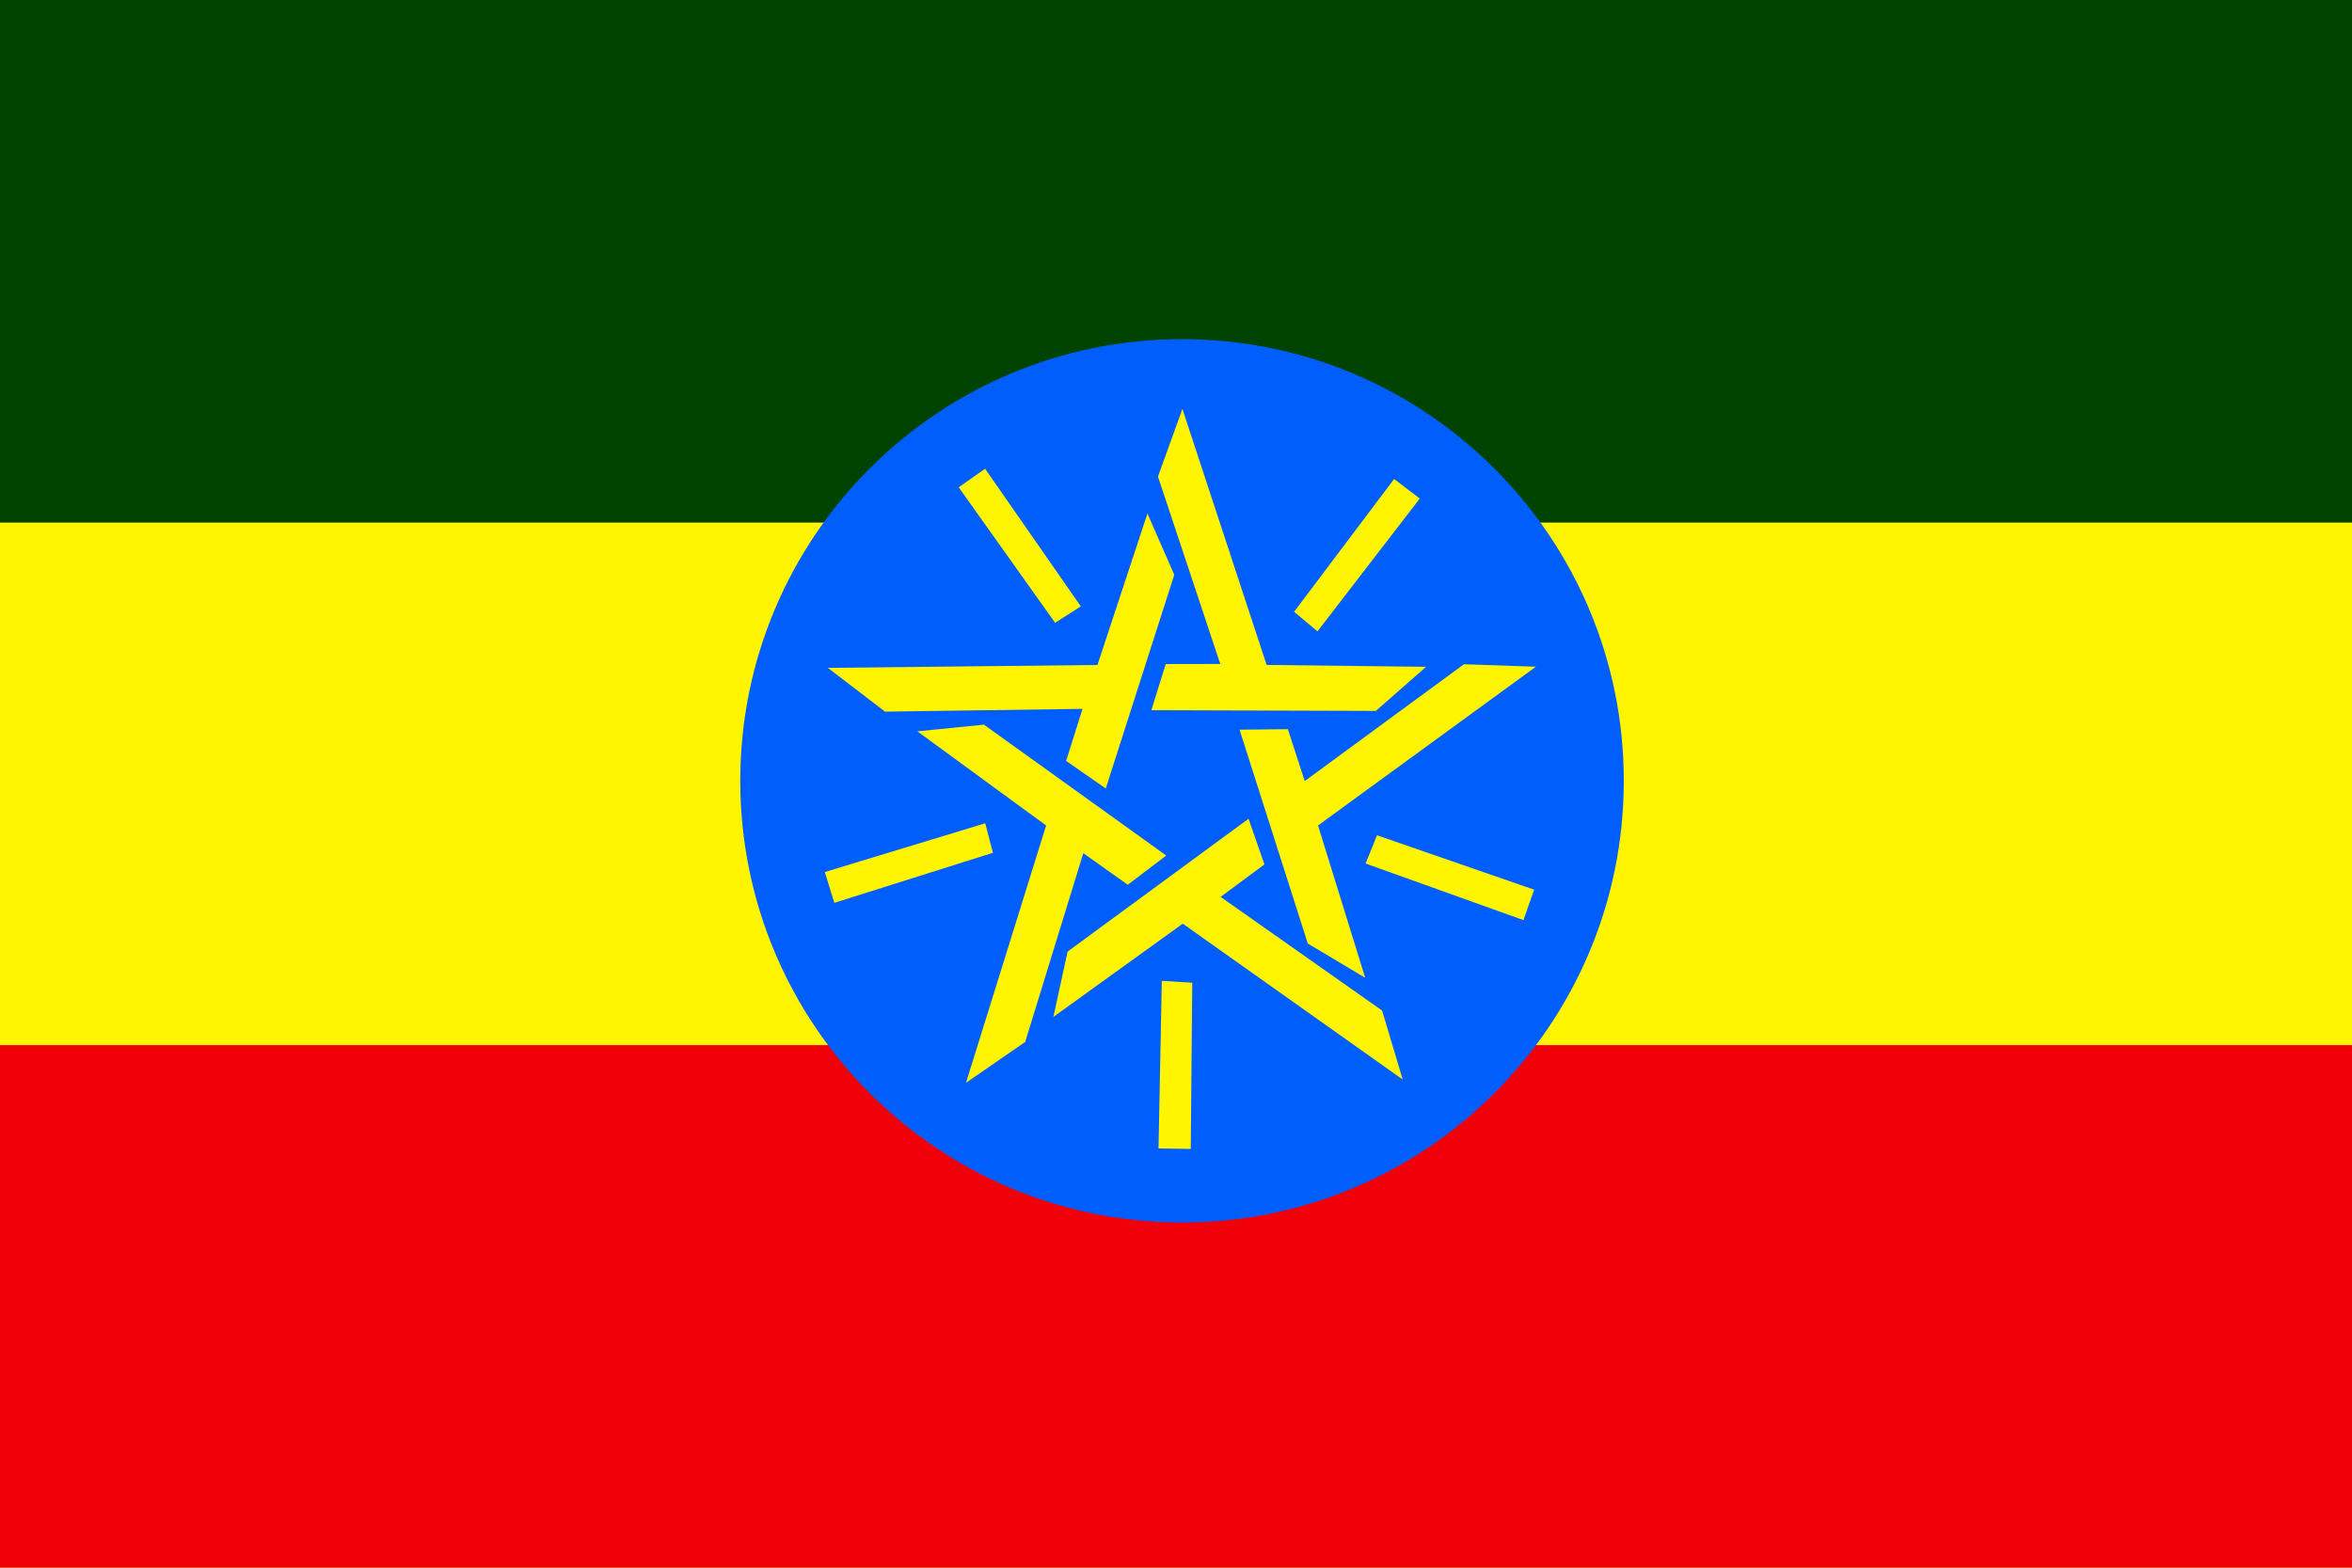
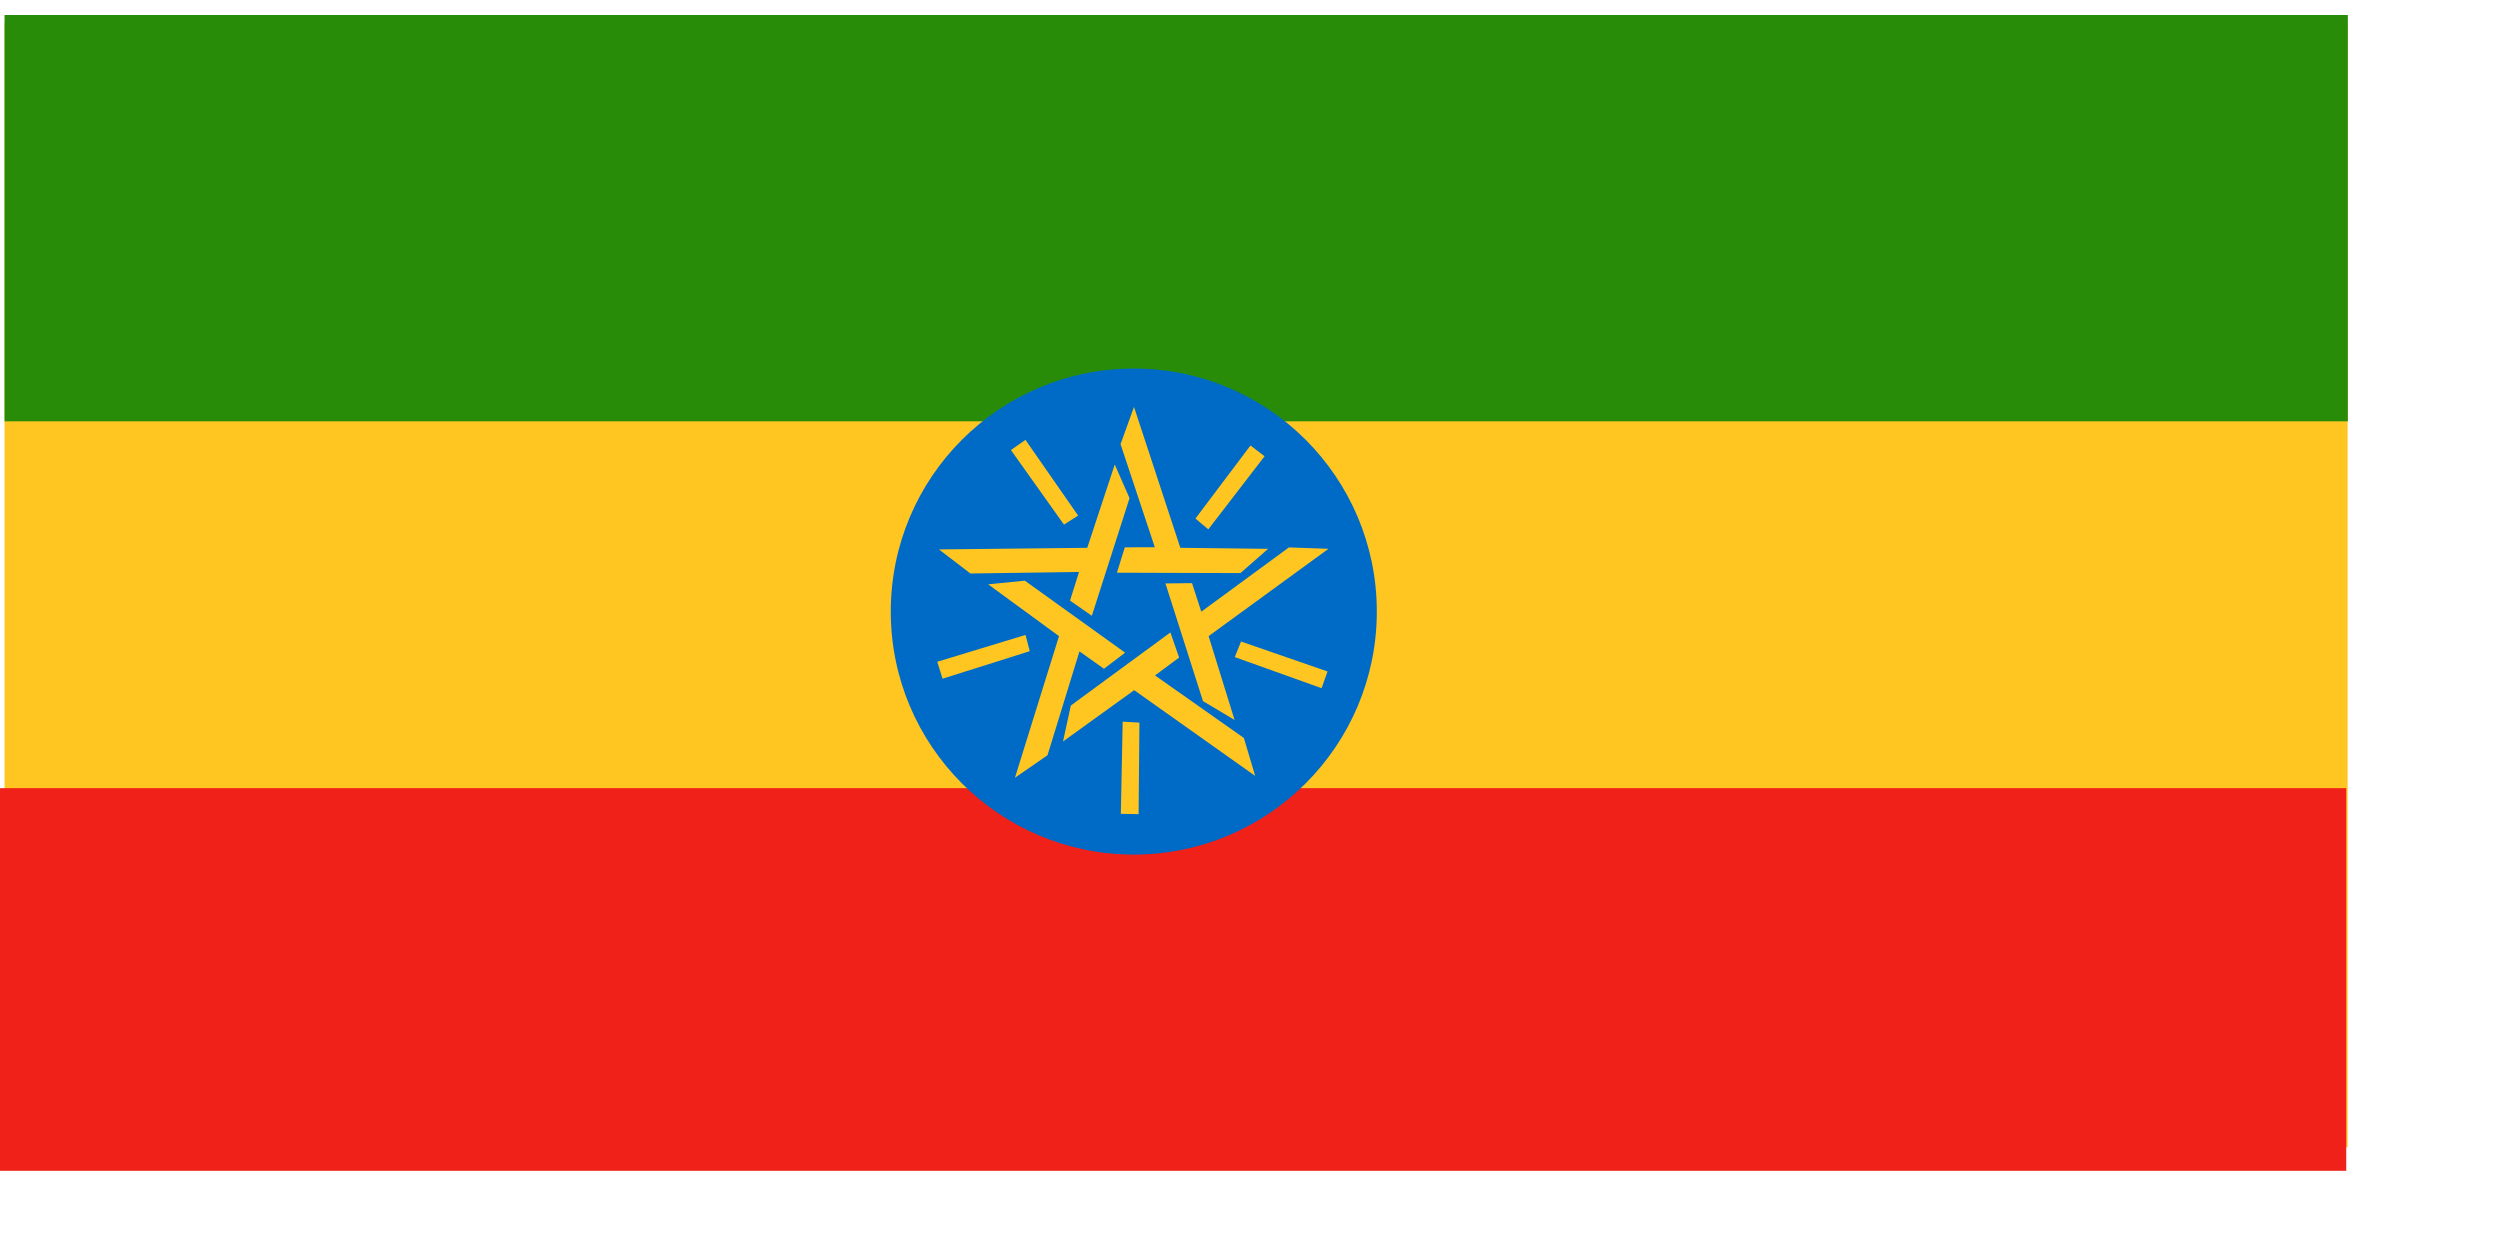
- <svg xmlns="http://www.w3.org/2000/svg" version="1" x="0" y="0" width="1062.99" height="708.661" id="svg378">
+ <svg xmlns="http://www.w3.org/2000/svg" version="1" x="0" y="0" width="280mm" height="140mm" id="svg378">
  <defs id="defs380" />
-   <rect width="1062.99" height="708.661" x="0" y="0" style="font-size:12;fill:#fff500;fill-rule:evenodd;stroke-width:1pt;" id="rect171" />
-   <rect width="1062.99" height="236.22" x="0" y="472.441" style="font-size:12;fill:#f20009;fill-rule:evenodd;stroke-width:1pt;" id="rect289" />
-   <rect width="1062.99" height="236.22" x="0" y="0" style="font-size:12;fill:#004300;fill-rule:evenodd;stroke-width:1pt;" id="rect288" />
-   <ellipse cx="534.222" cy="352.968" rx="199.652" ry="199.652" style="font-size:12;fill:#005efd;fill-rule:evenodd;stroke-width:1pt;" id="path316" />
-   <path d="M 445.21 211.89 L 433.281 220.276 L 476.853 281.516 L 488.475 274.105 L 445.21 211.89 z M 499.754 356.441 L 481.837 343.948 L 489.241 320.439 L 399.994 321.685 L 374.162 301.907 L 495.992 300.594 L 518.586 232.144 L 530.723 259.821 L 499.754 356.441 z M 641.67 225.361 L 630.071 216.524 L 584.86 276.564 L 595.437 285.403 L 641.67 225.361 z M 520.357 321.034 L 526.853 300.179 L 551.5 300.134 L 523.344 215.435 L 534.393 184.834 L 572.457 300.573 L 644.534 301.427 L 621.819 321.36 L 520.357 321.034 z M 688.516 415.925 L 693.365 402.173 L 622.344 377.578 L 617.179 390.357 L 688.516 415.925 z M 560.218 329.843 L 582.06 329.622 L 589.671 353.065 L 661.635 300.266 L 694.15 301.386 L 595.687 373.145 L 617.002 442.003 L 591.058 426.504 L 560.218 329.843 z M 523.591 519.158 L 538.171 519.371 L 538.845 444.215 L 525.086 443.393 L 523.591 519.158 z M 564.288 370.114 L 571.459 390.747 L 551.665 405.432 L 624.648 456.813 L 633.951 487.989 L 534.55 417.535 L 476.078 459.687 L 482.499 430.156 L 564.288 370.114 z M 372.771 394.197 L 377.083 408.127 L 448.755 385.495 L 445.275 372.157 L 372.771 394.197 z M 527.091 386.742 L 509.694 399.949 L 489.6 385.676 L 463.345 470.982 L 436.582 489.481 L 472.793 373.149 L 414.606 330.604 L 444.674 327.565 L 527.091 386.742 z " style="font-size:12;fill:#fff500;fill-rule:evenodd;stroke-width:1pt;" id="path322" />
+   <rect width="991.836" height="475.889" x="1.923" y="9.69" style="font-size:12;fill:#ffc621;fill-rule:evenodd;stroke-width:1pt;fill-opacity:1;" id="rect171" />
+   <rect width="993.182" height="161.973" x="0" y="333.636" style="font-size:12;fill:#ef2118;fill-rule:evenodd;stroke-width:1pt;fill-opacity:1;" id="rect289" />
+   <rect width="991.932" height="172.003" x="1.923" y="6.346" style="font-size:12;fill:#298c08;fill-rule:evenodd;stroke-width:1pt;fill-opacity:1;" id="rect288" />
+   <ellipse cx="534.222" cy="352.968" rx="199.652" ry="199.652" style="font-size:12;fill:#006bc6;fill-rule:evenodd;stroke-width:1pt;fill-opacity:1;" id="path316" transform="matrix(0.515258,0,0,0.515257,204.6805,77.01319)" />
+   <path d="M 445.21 211.89 L 433.281 220.276 L 476.853 281.516 L 488.475 274.105 L 445.21 211.89 z M 499.754 356.441 L 481.837 343.948 L 489.241 320.439 L 399.994 321.685 L 374.162 301.907 L 495.992 300.594 L 518.586 232.144 L 530.723 259.821 L 499.754 356.441 z M 641.67 225.361 L 630.071 216.524 L 584.86 276.564 L 595.437 285.403 L 641.67 225.361 z M 520.357 321.034 L 526.853 300.179 L 551.5 300.134 L 523.344 215.435 L 534.393 184.834 L 572.457 300.573 L 644.534 301.427 L 621.819 321.36 L 520.357 321.034 z M 688.516 415.925 L 693.365 402.173 L 622.344 377.578 L 617.179 390.357 L 688.516 415.925 z M 560.218 329.843 L 582.06 329.622 L 589.671 353.065 L 661.635 300.266 L 694.15 301.386 L 595.687 373.145 L 617.002 442.003 L 591.058 426.504 L 560.218 329.843 z M 523.591 519.158 L 538.171 519.371 L 538.845 444.215 L 525.086 443.393 L 523.591 519.158 z M 564.288 370.114 L 571.459 390.747 L 551.665 405.432 L 624.648 456.813 L 633.951 487.989 L 534.55 417.535 L 476.078 459.687 L 482.499 430.156 L 564.288 370.114 z M 372.771 394.197 L 377.083 408.127 L 448.755 385.495 L 445.275 372.157 L 372.771 394.197 z M 527.091 386.742 L 509.694 399.949 L 489.6 385.676 L 463.345 470.982 L 436.582 489.481 L 472.793 373.149 L 414.606 330.604 L 444.674 327.565 L 527.091 386.742 z " style="font-size:12;fill:#ffc621;fill-rule:evenodd;stroke-width:1pt;fill-opacity:1;" id="path322" transform="matrix(0.515258,0,0,0.515257,204.6805,77.01319)" />
</svg>
